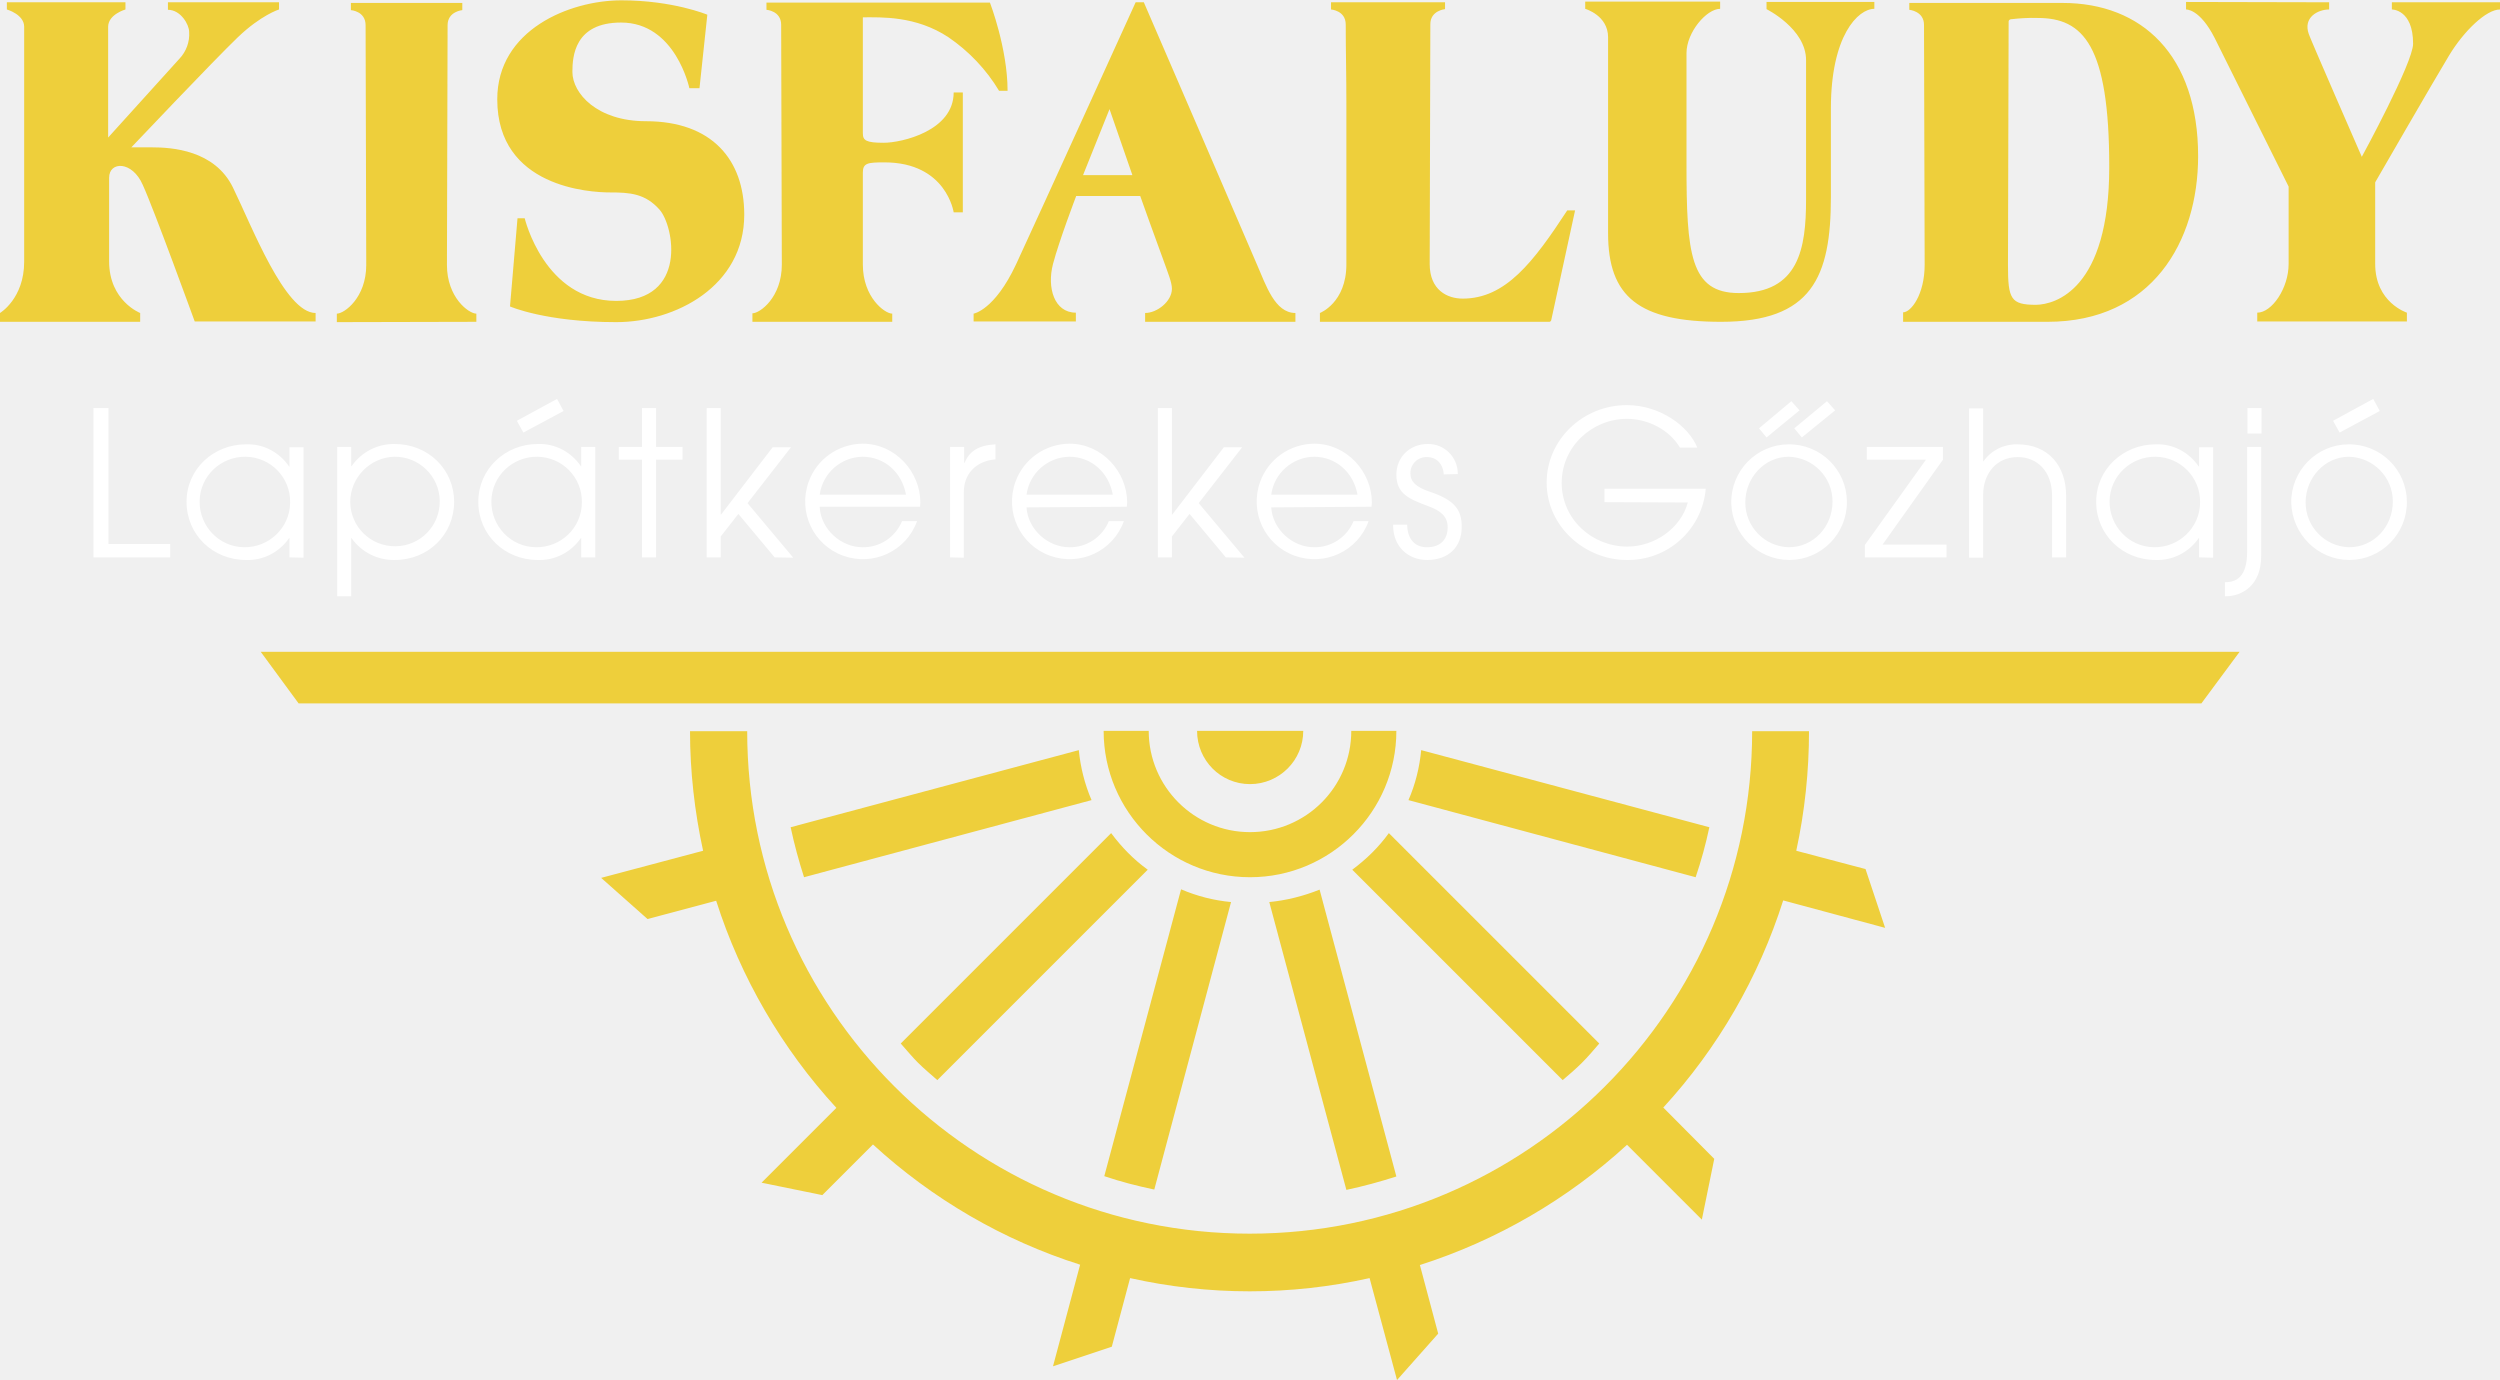
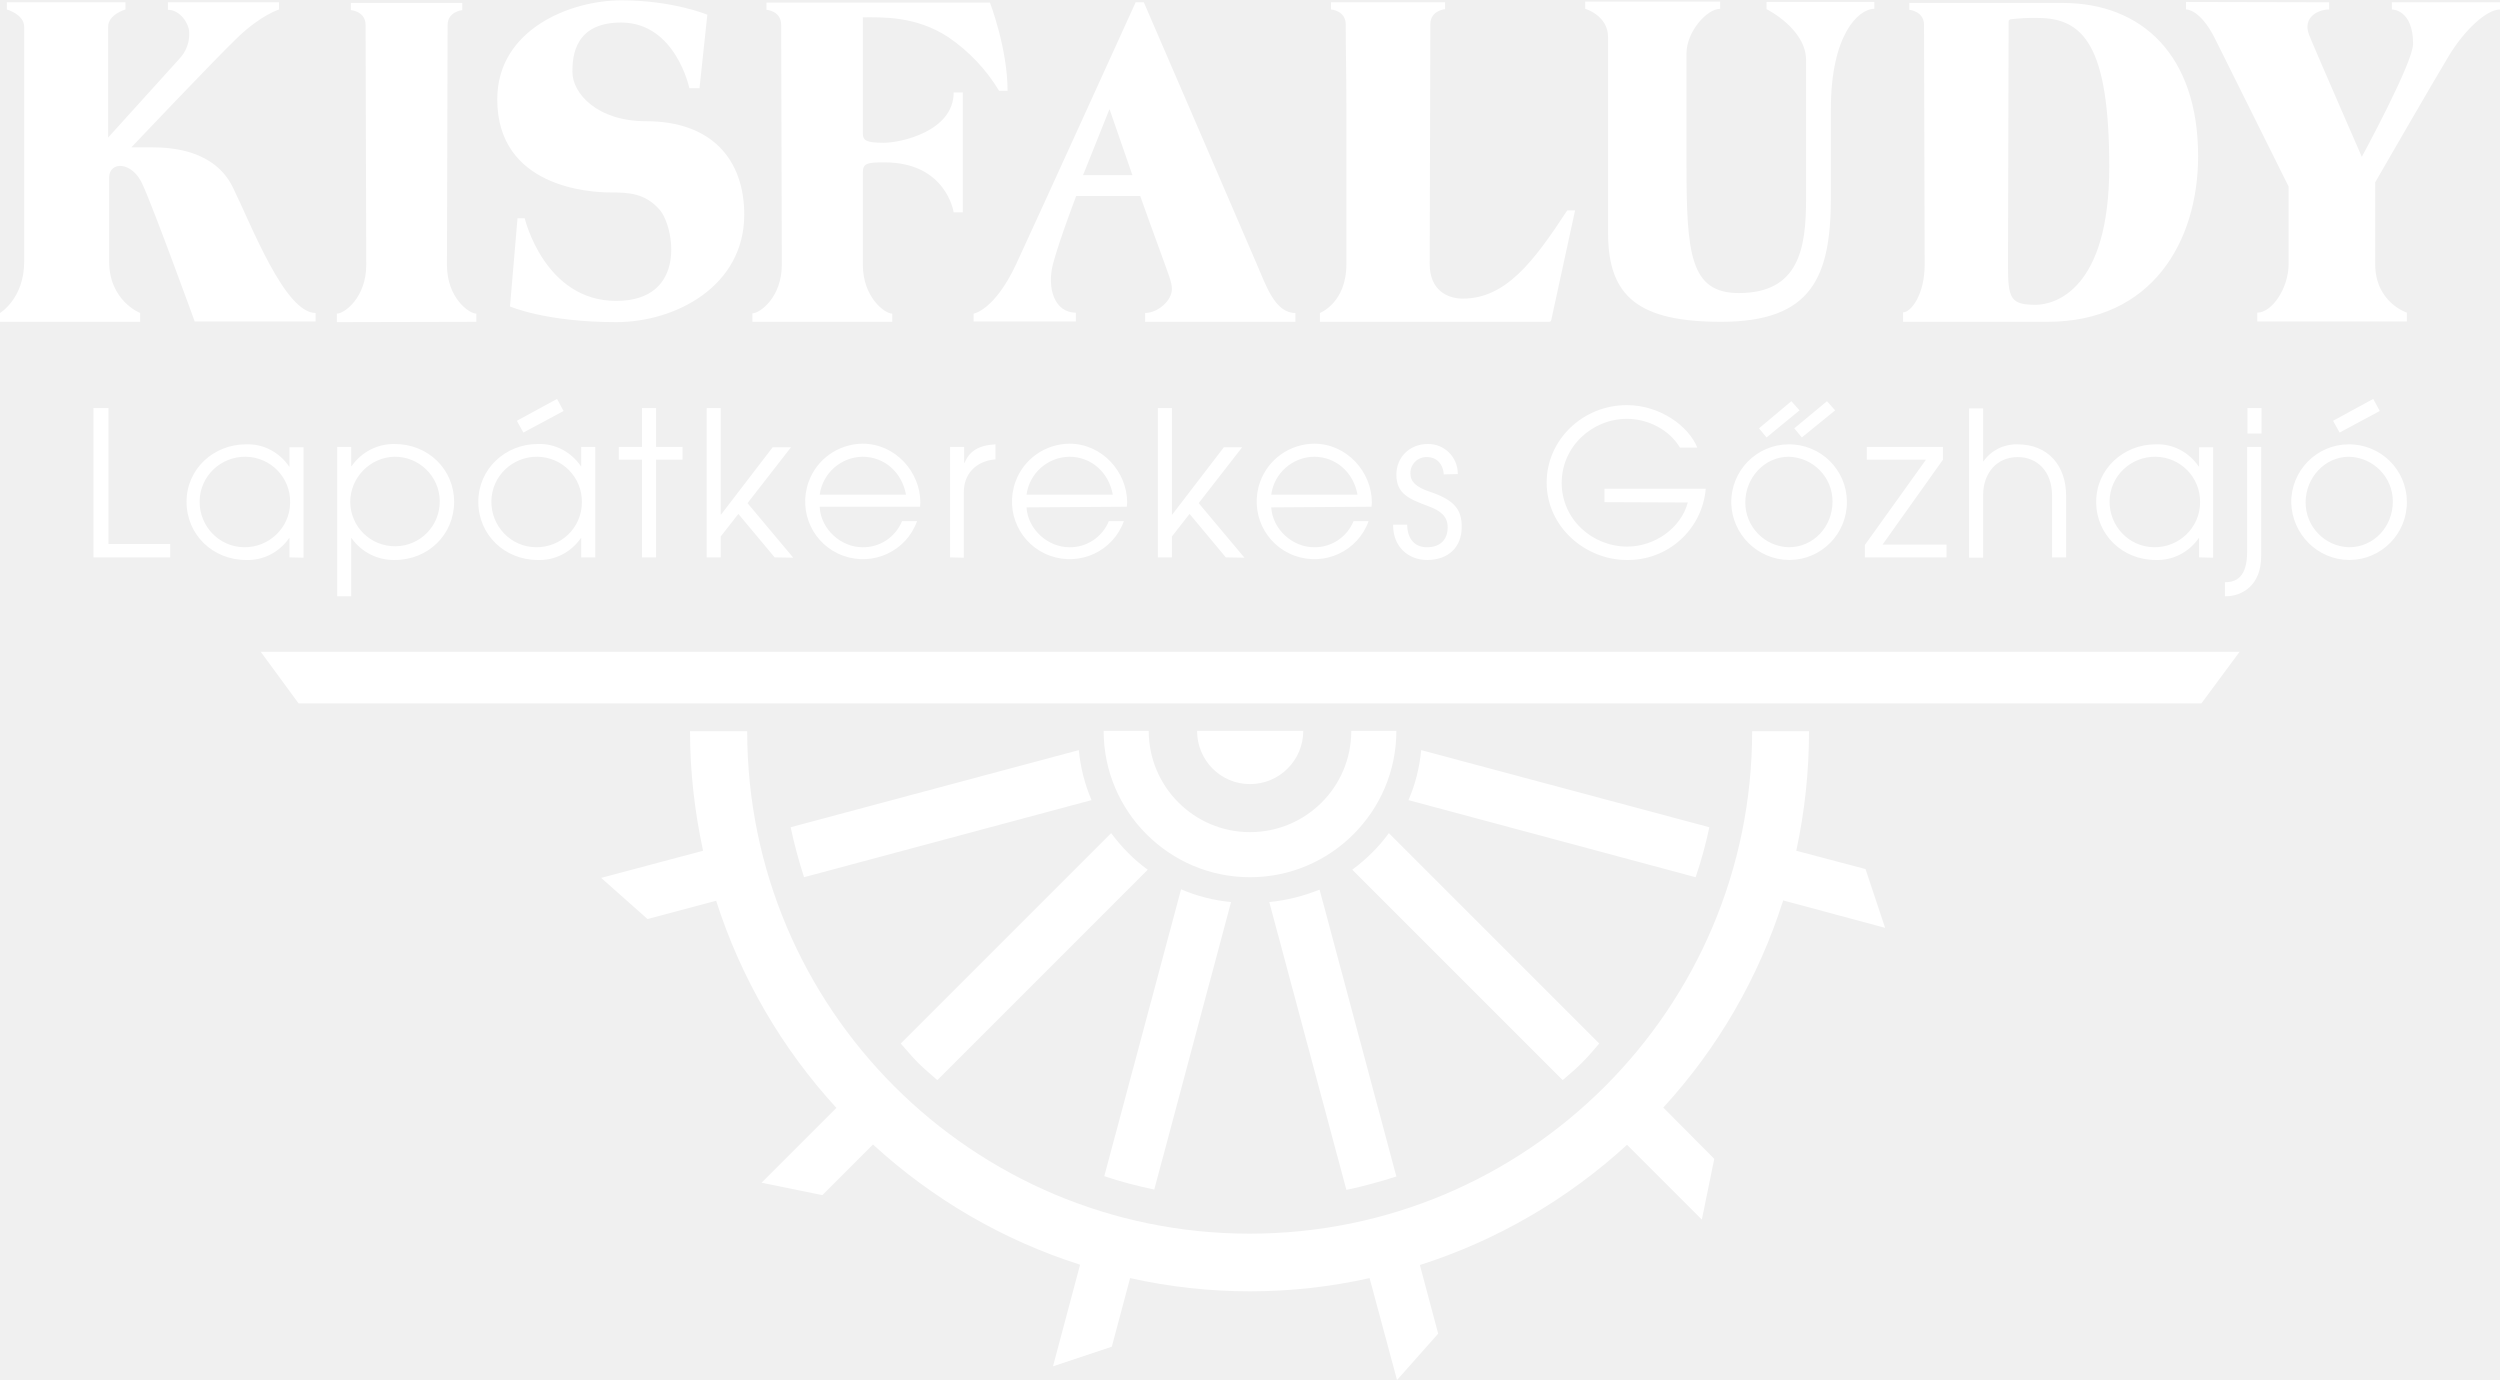
<svg xmlns="http://www.w3.org/2000/svg" version="1.1" id="Layer_1" x="0px" y="0px" viewBox="0 0 765.2 422.2" style="enable-background:new 0 0 765.2 422.2;" xml:space="preserve">
  <style type="text/css">
	.st0{fill:#FFFFFF;}
- 	.st1{fill:#EECF3B;}
+ 	.st1{fill:#FFFFFF;}
</style>
  <path class="st0" d="M28.6,170.6v-45.7h4.6v41.6h18.9v4.1H28.6z M88.6,170.6v-5.9h-0.1c-3,4.3-7.9,6.9-13.2,6.7  c-10.1,0-18.2-7.7-18.2-17.8S65.4,136,75.3,136c5.3-0.2,10.2,2.4,13.2,6.8h0.1v-5.9h4.3v33.8L88.6,170.6z M88.8,153.7  c0.1-7.6-6-13.8-13.6-13.9l0,0c-7.6-0.1-14,5.9-14.1,13.6c-0.1,7.6,5.9,14,13.6,14.1c7.6,0.1,14-5.9,14.1-13.6  C88.8,153.9,88.8,153.8,88.8,153.7L88.8,153.7z M103.2,182.5v-45.7h4.3v5.9h0.1c3-4.3,7.9-6.9,13.2-6.8c10.3,0,18.2,7.8,18.2,17.7  s-7.8,17.8-18.2,17.8c-5.2,0.1-10.2-2.4-13.2-6.7h-0.1v17.8H103.2z M120.7,139.8c-7.5,0.2-13.5,6.4-13.5,13.9  c0.1,7.6,6.3,13.6,13.9,13.5s13.6-6.3,13.5-13.9C134.5,145.8,128.3,139.7,120.7,139.8L120.7,139.8z M177.9,170.6v-5.9h-0.1  c-3,4.3-7.9,6.9-13.2,6.7c-10.1,0-18.2-7.7-18.2-17.8s8.3-17.7,18.2-17.7c5.3-0.2,10.2,2.4,13.2,6.8h0.1v-5.9h4.3v33.8L177.9,170.6z   M178.1,153.7c0.1-7.6-6-13.8-13.6-13.9l0,0c-7.6-0.1-14,5.9-14.1,13.6c-0.1,7.6,5.9,14,13.6,14.1s14-5.9,14.1-13.6  C178.1,153.9,178.1,153.8,178.1,153.7L178.1,153.7z M160.2,132.4l-2-3.6l12.3-6.7l2,3.7L160.2,132.4z M196.5,170.6v-29.9h-7.1v-3.9  h7.1v-11.9h4.3v11.9h8.1v3.9h-8.1v29.9H196.5z M237.1,170.6L226,157.3l-5.4,6.9v6.4h-4.3v-45.7h4.3v32.6h0.1l15.8-20.6h5.6  L228.8,154l14,16.7L237.1,170.6z M250.9,155.3c0.4,6.7,6.5,12.2,13.1,12.2c5.3,0.1,10.1-3.1,12.1-8h4.6  c-3.3,9.2-13.4,13.9-22.6,10.6c-9.2-3.3-13.9-13.4-10.6-22.6c2.5-7,9.1-11.6,16.5-11.7c10.1,0,17.7,8.7,17.7,18  c0,0.4-0.1,0.9-0.1,1.3h-30.7V155.3z M277.3,151.4c-1.2-6.8-6.6-11.6-13.3-11.6c-6.6,0.1-12.2,5-13.1,11.6H277.3z M290.8,170.6  v-33.8h4.3v4.9h0.1c1.5-3.5,4.1-5.4,9.5-5.7v4.6h-0.1c-6.2,0.6-9.6,4.7-9.6,10.1v20L290.8,170.6z M314.2,155.3  c0.4,6.7,6.5,12.2,13.1,12.2c5.3,0.1,10.1-3.1,12.1-8h4.6c-3.3,9.2-13.4,13.9-22.6,10.6c-9.2-3.3-13.9-13.4-10.6-22.6  c2.5-7,9.1-11.6,16.5-11.7c10.1,0,17.7,8.7,17.7,18c0,0.4-0.1,0.9-0.1,1.3L314.2,155.3z M340.6,151.4c-1.2-6.8-6.6-11.6-13.3-11.6  c-6.6,0.1-12.2,5-13.1,11.6H340.6z M375.2,170.6l-11.1-13.3l-5.4,6.9v6.4h-4.3v-45.7h4.3v32.6h0.1l15.8-20.6h5.6L366.9,154l14,16.7  L375.2,170.6L375.2,170.6z M389.1,155.3c0.4,6.7,6.5,12.2,13.1,12.2c5.3,0.1,10.1-3.1,12.1-8h4.6c-3.3,9.2-13.4,13.9-22.6,10.6  s-13.9-13.4-10.6-22.6c2.5-7,9.1-11.6,16.5-11.7c10.1,0,17.7,8.7,17.7,18c0,0.4-0.1,0.9-0.1,1.3L389.1,155.3z M415.5,151.4  c-1.2-6.8-6.6-11.6-13.3-11.6c-6.6,0.1-12.2,5-13.1,11.6H415.5z M441.9,145.2c-0.2-3.3-2.3-5.3-5.1-5.3c-2.8-0.1-5.1,2.1-5.1,4.9  v0.1c0,2.5,1.7,4.2,5.9,5.6c8.2,2.7,9.8,6,9.8,10.8c0,6.2-4.1,10.1-10.6,10.1c-5.8,0-10.4-4.1-10.4-10.6v-0.2h4.3  c0.1,4.5,2.4,6.9,6.1,6.9c3.9,0,6.3-2.2,6.3-6.1c0-3.3-2.1-5.1-6-6.5c-5.9-2.2-9.7-3.8-9.7-9.6c0-5.4,4.1-9.4,9.6-9.4  c5-0.1,9.1,3.9,9.2,8.9c0,0.1,0,0.2,0,0.3L441.9,145.2z M491.1,153.7v-4.1h31c-1.1,12.5-11.6,22-24.2,21.8  c-12.5,0-24.5-10-24.5-23.7c0-13.1,11.1-23.7,24.5-23.7c10.3,0,19,6.5,21.6,13h-5.3c-3.2-5.4-9.7-8.8-16.2-8.8  c-10.8,0-20,8.6-20,19.6c0,11.1,9.3,19.5,20.1,19.5c8.3,0,16.4-5.6,18.5-13.5L491.1,153.7z M529.9,153.9  c-0.1-9.8,7.7-17.8,17.5-17.9c9.8-0.1,17.8,7.7,17.9,17.5c0.1,9.8-7.7,17.8-17.5,17.9c-0.1,0-0.2,0-0.2,0  C537.9,171.3,530.1,163.5,529.9,153.9z M560.9,153.5c0-7.5-6-13.5-13.4-13.7c-7.4,0-13.3,6.4-13.3,14c0,7.4,5.9,13.5,13.3,13.7  C555.1,167.5,560.9,161.2,560.9,153.5z M540.7,133.9l-2.3-2.8l9.9-8.3l2.5,2.8L540.7,133.9z M551.5,133.9l-2.3-2.8l10-8.3l2.5,2.8  L551.5,133.9z M570.8,170.6v-3.8l18.7-26.1h-18.1v-3.9h23.3v3.9l-18.5,26h19.6v3.9L570.8,170.6z M628.1,170.6v-18.8  c0-7.6-4.6-11.9-10.5-11.9c-6.5,0-10.6,5-10.6,11.6v19.2h-4.3V125h4.3v16.2h0.1c2.4-3.4,6.3-5.3,10.4-5.2c9.3,0,14.9,6.4,14.9,15.8  v18.8L628.1,170.6z M673.1,170.6v-5.9H673c-3,4.3-7.9,6.9-13.2,6.7c-10.1,0-18.2-7.7-18.2-17.8S650,136,659.8,136  c5.3-0.2,10.2,2.4,13.2,6.8h0.1v-5.9h4.3v33.8L673.1,170.6z M673.4,153.7c0.1-7.6-6-13.8-13.6-13.9l0,0c-7.6-0.1-14,5.9-14.1,13.6  c-0.1,7.6,5.9,14,13.6,14.1c7.6,0.1,14-5.9,14.1-13.6C673.4,153.9,673.4,153.8,673.4,153.7L673.4,153.7z M681,182.5v-4.3h0.1  c3.4,0,6.7-1.6,6.7-9.3v-32.1h4.3v33.5c0,8.9-5.9,12.2-10.8,12.2L681,182.5z M687.9,132.7v-7.8h4.3v7.8H687.9z M701.3,153.9  c-0.1-9.8,7.7-17.8,17.5-17.9c9.8-0.1,17.8,7.7,17.9,17.5c0.1,9.8-7.7,17.8-17.5,17.9c-0.1,0-0.2,0-0.2,0  C709.3,171.3,701.6,163.5,701.3,153.9L701.3,153.9z M732.4,153.5c0-7.5-6-13.5-13.4-13.7c-7.4,0-13.3,6.4-13.3,14  c0,7.4,5.9,13.5,13.3,13.7C726.6,167.5,732.4,161.2,732.4,153.5L732.4,153.5z M716.1,132.4l-2-3.6l12.3-6.7l2,3.7L716.1,132.4z" />
  <path class="st1" d="M33.4,54.4V80c0,12.1,9.5,15.8,9.5,15.8v2.7H0v-2.7c0,0,7.4-4.4,7.4-15.7V8.2l0,0c0-3.8-5.3-5.3-5.3-5.3V0.7  h36.3v2.2c0,0-5.3,1.5-5.3,5.3v33.9c0,0,19.3-21.3,21.8-24.1c2.1-2.2,3.2-5.2,3-8.2c0-2.3-2.6-6.8-6.5-6.8V0.7h34v2.2  c0,0-5.5,1.7-12.6,8.5S40.2,45.1,40.2,45.1h6.3c6,0,19.2,0.8,24.8,12.3C77,69,87.2,95.8,96.6,95.8v2.6h-37c0,0-12.5-34.4-15.9-41.8  C40.5,49.2,33.4,49.3,33.4,54.4 M145.8,98.5V96c-2.3,0-9-4.9-9-14.9S137,15.9,137,7.7c0-4.2,4.5-4.6,4.5-4.6V0.9h-34.1v2.2  c0,0,4.5,0.3,4.5,4.6c0,8.2,0.2,63.4,0.2,73.4s-6.7,14.9-9,14.9v2.6L145.8,98.5z M186.7,58.9c6,0,10.8,0.3,15.2,5.3  s8.7,27.9-13.3,27.9s-28-25.3-28-25.3h-2.2l-2.3,27c0,0,10.9,4.8,32.5,4.8c18.2,0,39.2-11,39.2-32.9c0-16.8-9.9-28.6-30.1-28.6  c-14.9,0-22.5-8.5-22.5-15.1c0-4.8,0.7-15.1,14.9-15.1C206.8,6.9,211,27,211,27h3.1l2.4-22.5c0,0-10.5-4.4-26.3-4.4s-38,9-38,30.3  C152.2,57.4,180.7,58.9,186.7,58.9 M264.1,81V52.8c0-2.9,1.5-3.1,6.6-3.1c19,0,21.2,15.3,21.2,15.3h2.8V28.3h-2.8  c0,11.8-16,15.4-21.4,15.4s-6.4-0.7-6.4-2.9V5.3c5.7,0,16.2-0.5,26.2,6.1c6.3,4.3,11.6,9.9,15.5,16.4h2.6c0-13-5.4-27-5.4-27h-68.4  V3c0,0,4.5,0.3,4.5,4.6c0,8.2,0.2,63.4,0.2,73.4s-6.7,14.9-9,14.9v2.6h42.8V96C270.8,96,264.1,91,264.1,81 M396.5,95.8v2.7h-46v-2.7  c3.7,0,8.2-3.6,8.2-7.4c0-2-1.2-4.8-2.8-9.3C354.2,74.6,349,60,349,60h-19.6c0,0-5.2,13.6-7.1,20.8c-1.9,7.3,0.4,14.9,7,14.9v2.7  H298V96c0,0,6.4-1,13-15.1c6.6-14.2,36.6-80.2,36.6-80.2h2.5c0,0,31.9,73.8,34.6,80.2C387.5,87.3,390.2,95.8,396.5,95.8 M346.6,53.6  l-7-20.2l-8.1,20.2H346.6z M474.2,98.5c0.3,0,0.5-0.2,0.6-0.5l7.3-33.6h-2.4c-10.4,15.9-18.9,27-32,27c-4.7,0-10.1-2.6-10.1-10.6  c0-10,0.2-65.2,0.2-73.4c0-4.2,4.5-4.6,4.5-4.6V0.7h-34.9v2.2c0,0,4.5,0.3,4.5,4.6c0,8.2,0.2,14.8,0.2,24.8v48.6  c0,11.8-8.1,14.9-8.1,14.9v2.7L474.2,98.5z M526.5,2.7V0.5h-41.3v2.2c0,0,7,2,7,8.7v60c0,19.5,9.5,27.1,34.6,27.1  c27.8,0,33.6-13.7,33.6-38.2V33.2c0-22.3,8.3-30.5,13.3-30.5V0.6h-33v2.2c0,0,12.1,6,12.1,15.6V61c0,15.1-2.2,28.7-20.6,28.7  c-14.9,0-16-12.1-16-39.5V16.3C516.2,9.8,522.4,2.7,526.5,2.7 M672.8,47.8c0,26.2-14.2,50.7-46.1,50.7h-44.2v-2.9  c2.4,0,6.6-5.4,6.6-14.6c0-10-0.2-65.2-0.2-73.4c0-4.2-4.5-4.6-4.5-4.6V0.9h46.9C655.6,0.9,672.8,16.9,672.8,47.8 M645.6,51.1  c0-37.3-8-45.6-21.9-45.6c-2.8-0.1-5.6,0.1-8.3,0.4c-0.3,0.1-0.6,0.3-0.6,0.7c0,9.8-0.2,64.7-0.2,74.5c0,10.4,0.8,12.2,8.6,12.2  C629,93.2,645.6,88.7,645.6,51.1 M669.1,0.6v2.3c0,0,4.2-0.3,8.8,8.8c4.5,9.1,22.6,45.4,22.6,45.4v23.7c0,7.4-5.1,14.9-9.6,14.9v2.7  h45.8v-2.7c0,0-9.7-3.1-9.7-14.9v-25c0,0,18-31.2,22.6-38.8S761,2.9,765.2,2.9V0.7h-33.1v2.2c0,0,6.5-0.1,6.5,10.5  c0,5.8-15.7,34.6-15.7,34.6s-15.5-35.5-16.2-37.5c-1.9-5.2,2.8-7.6,6.2-7.6V0.7L669.1,0.6z M685.5,199.5H79.8l11.6,15.8h582.4  L685.5,199.5z M523.2,253.2L435,229.6c-0.5,5.3-1.8,10.5-3.9,15.3l87.9,23.6C520.7,263.5,522.1,258.4,523.2,253.2z M388.5,276.1  l23.6,88.1c5.2-1.1,10.3-2.5,15.3-4.1l-23.5-87.8C398.9,274.3,393.7,275.6,388.5,276.1z M484.2,325.3c1.9-1.9,3.6-3.9,5.3-5.9  L425.1,255c-3.1,4.3-6.9,8-11.2,11.2l64.4,64.4C480.3,328.9,482.3,327.2,484.2,325.3z M382.6,254.7c-17.1,0-31-13.9-31-31l0,0h-13.8  c0,24.7,20.1,44.8,44.8,44.8s44.8-20.1,44.8-44.8l0,0h-13.8C413.6,240.9,399.7,254.7,382.6,254.7L382.6,254.7z M334.1,244.9  c-2.1-4.9-3.4-10.1-3.9-15.3L242,253.2c1.1,5.2,2.5,10.3,4.1,15.3L334.1,244.9z M549.8,260.4c2.6-12,3.9-24.3,3.9-36.6h-17.4  c0,84.9-68.9,153.8-153.8,153.8s-153.8-68.9-153.8-153.8l0,0h-17.5c0,12.3,1.4,24.6,4,36.6l-31.2,8.3l14.2,12.6l21-5.6  c7.5,23.5,20.1,45.2,36.8,63.4L233.1,362l18.6,3.8l15.5-15.5c18.2,16.7,39.8,29.3,63.4,36.8l-8.3,31.1l18-6l5.6-21  c24.1,5.4,49.2,5.4,73.3,0l8.4,31.2l12.6-14.2l-5.6-21c23.5-7.5,45.2-20.1,63.4-36.8l22.9,22.9l3.8-18.6L509.1,339  c16.7-18.2,29.2-39.8,36.7-63.4L577,284l-6-18L549.8,260.4z M376.8,276.1c-5.3-0.5-10.4-1.8-15.3-3.9L338,360c5,1.7,10.1,3,15.3,4.1  L376.8,276.1z M286.9,330.6l64.4-64.4c-4.3-3.1-8-6.9-11.2-11.2l-64.4,64.4c1.8,2,3.4,4,5.3,5.9C282.9,327.2,285,328.9,286.9,330.6  L286.9,330.6z M382.6,240c9,0,16.3-7.3,16.3-16.3h-32.5C366.4,232.7,373.6,240,382.6,240L382.6,240z" />
</svg>
